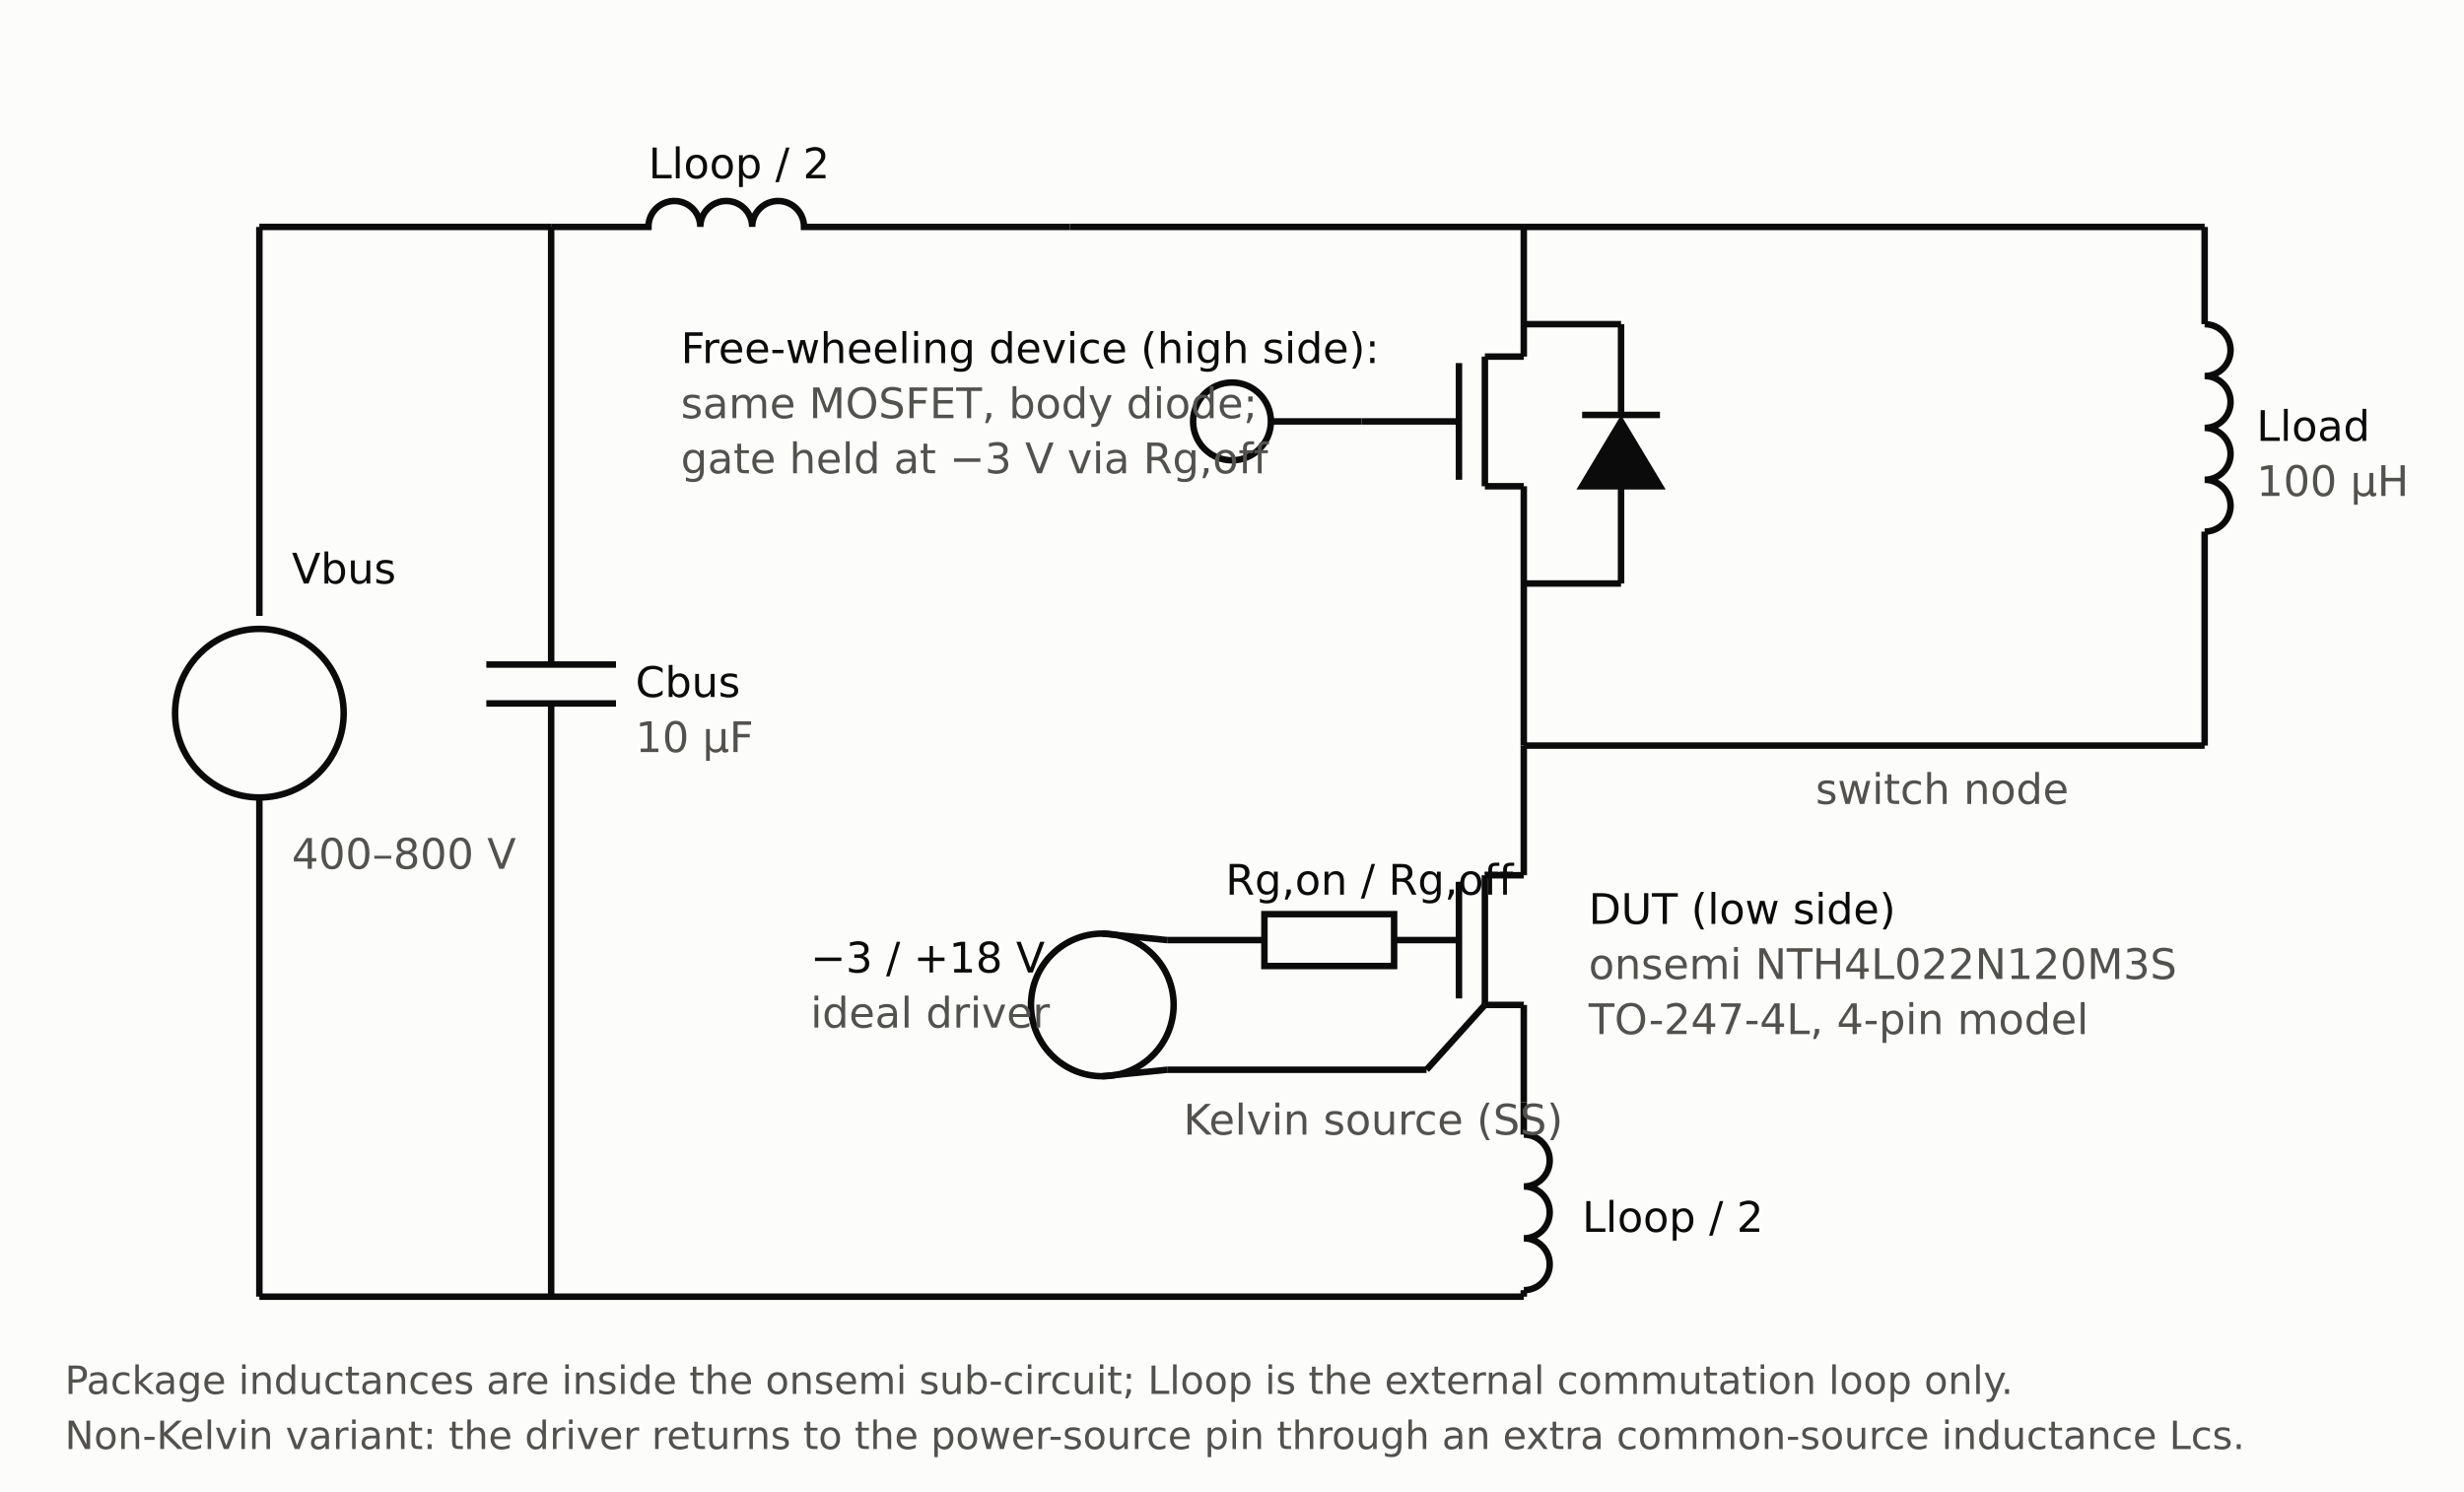
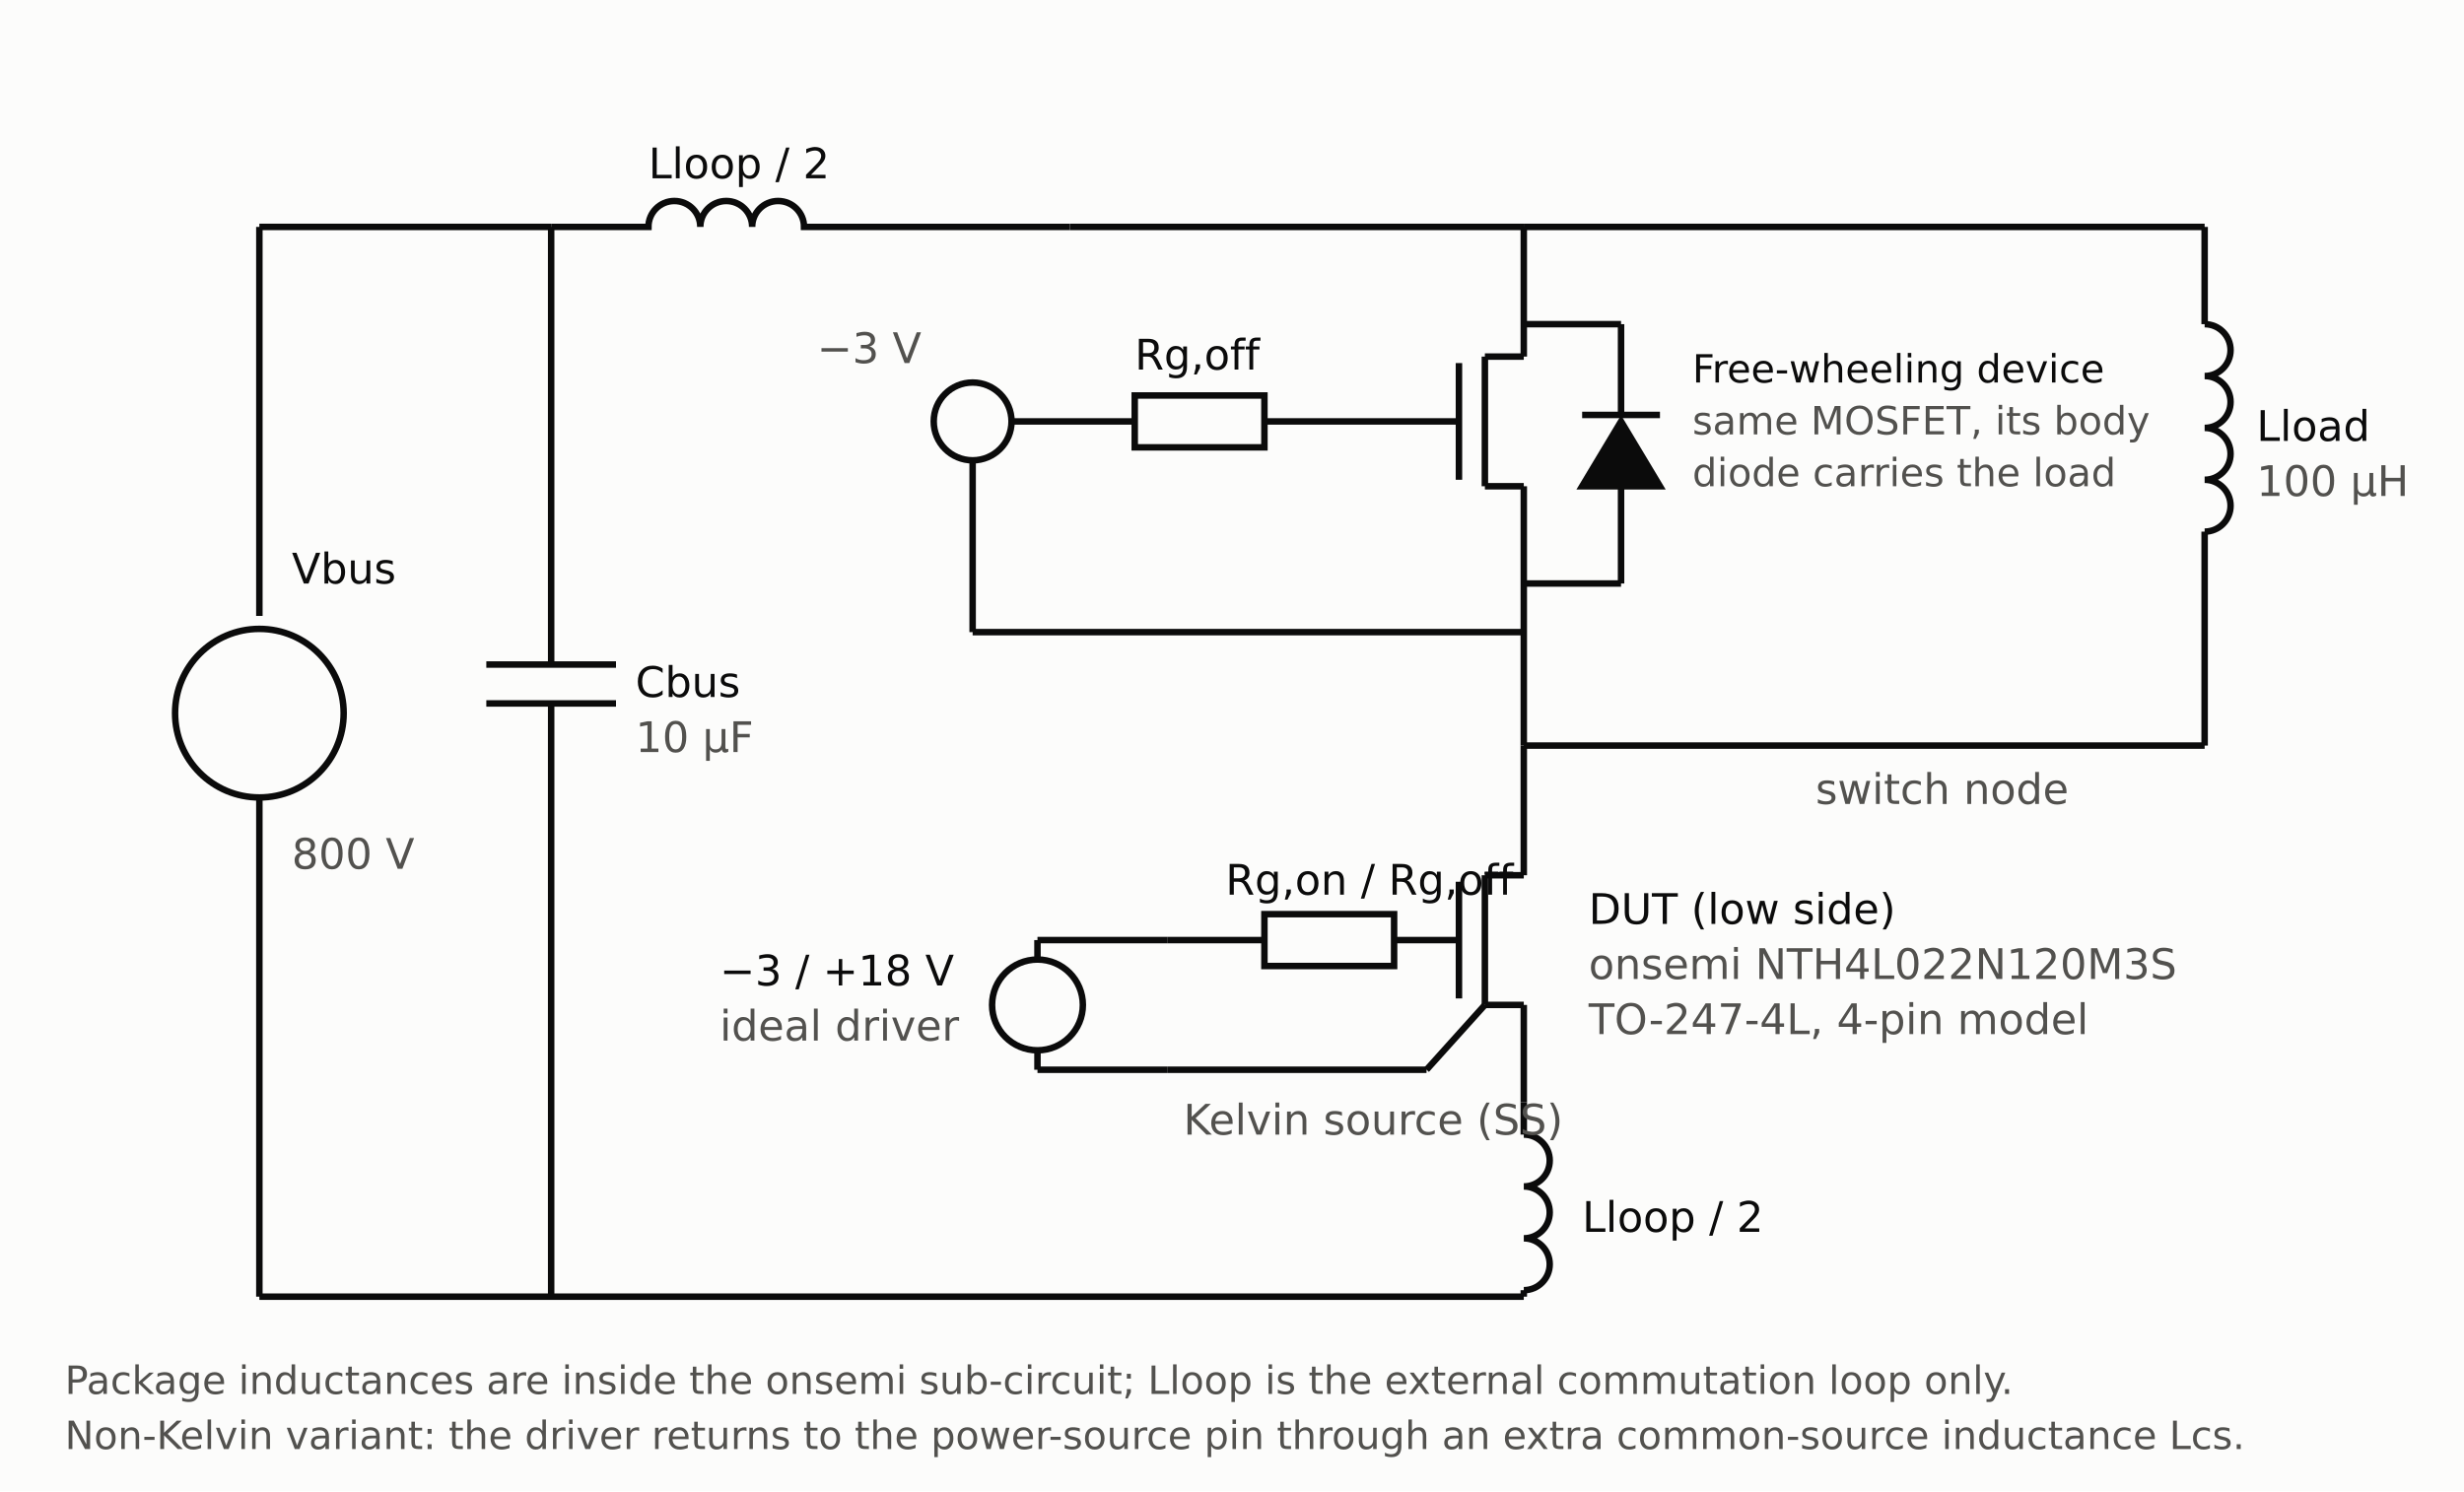
<svg xmlns="http://www.w3.org/2000/svg" viewBox="0 0 760 460" font-family="DejaVu Sans, Arial, sans-serif" font-size="13">
  <rect width="760" height="460" fill="#fcfcfb" />
  <g stroke="#0b0b0b" stroke-width="2" fill="none">
    <line x1="80" y1="70" x2="80" y2="190" />
    <circle cx="80" cy="220" r="26" />
    <line x1="80" y1="246" x2="80" y2="400" />
    <line x1="80" y1="70" x2="170" y2="70" />
    <line x1="170" y1="70" x2="170" y2="205" />
    <line x1="150" y1="205" x2="190" y2="205" />
    <line x1="150" y1="217" x2="190" y2="217" />
    <line x1="170" y1="217" x2="170" y2="400" />
    <path d="M170,70 h30 a8,8 0 0 1 16,0 a8,8 0 0 1 16,0 a8,8 0 0 1 16,0 h82" />
    <line x1="330" y1="70" x2="470" y2="70" />
    <line x1="470" y1="70" x2="470" y2="110" />
    <line x1="458" y1="110" x2="458" y2="150" />
    <line x1="458" y1="110" x2="470" y2="110" />
    <line x1="458" y1="150" x2="470" y2="150" />
    <line x1="450" y1="112" x2="450" y2="148" />
    <line x1="470" y1="150" x2="470" y2="230" />
-     <line x1="420" y1="130" x2="450" y2="130" />
-     <line x1="420" y1="130" x2="392" y2="130" />
-     <circle cx="380" cy="130" r="12" />
+     <line x1="390" y1="130" x2="450" y2="130" />
+     <rect x="350" y="122" width="40" height="16" />
+     <line x1="312" y1="130" x2="350" y2="130" />
+     <circle cx="300" cy="130" r="12" />
+     <line x1="300" y1="142" x2="300" y2="195" />
+     <line x1="300" y1="195" x2="470" y2="195" />
    <path d="M500,130 l-12,20 h24 z" fill="#0b0b0b" />
    <line x1="488" y1="128" x2="512" y2="128" />
    <line x1="470" y1="100" x2="500" y2="100" />
    <line x1="500" y1="100" x2="500" y2="128" />
    <line x1="500" y1="150" x2="500" y2="180" />
    <line x1="500" y1="180" x2="470" y2="180" />
    <line x1="470" y1="70" x2="680" y2="70" />
    <line x1="680" y1="70" x2="680" y2="100" />
    <path d="M680,100 a8,8 0 0 1 0,16 a8,8 0 0 1 0,16 a8,8 0 0 1 0,16 a8,8 0 0 1 0,16" />
    <line x1="680" y1="164" x2="680" y2="230" />
    <line x1="470" y1="230" x2="680" y2="230" />
    <line x1="470" y1="230" x2="470" y2="270" />
    <line x1="458" y1="270" x2="458" y2="310" />
    <line x1="458" y1="270" x2="470" y2="270" />
    <line x1="458" y1="310" x2="470" y2="310" />
    <line x1="450" y1="272" x2="450" y2="308" />
    <line x1="470" y1="310" x2="470" y2="340" />
    <line x1="458" y1="310" x2="440" y2="330" />
    <line x1="440" y1="330" x2="360" y2="330" />
    <line x1="450" y1="290" x2="430" y2="290" />
    <rect x="390" y="282" width="40" height="16" />
    <line x1="390" y1="290" x2="360" y2="290" />
-     <circle cx="340" cy="310" r="22" />
-     <line x1="340" y1="288" x2="360" y2="290" />
-     <line x1="340" y1="332" x2="360" y2="330" />
+     <circle cx="320" cy="310" r="14" />
+     <line x1="320" y1="296" x2="320" y2="290" />
+     <line x1="320" y1="290" x2="360" y2="290" />
+     <line x1="320" y1="324" x2="320" y2="330" />
+     <line x1="320" y1="330" x2="360" y2="330" />
    <line x1="470" y1="340" x2="470" y2="350" />
    <path d="M470,350 a8,8 0 0 1 0,16 a8,8 0 0 1 0,16 a8,8 0 0 1 0,16" />
    <line x1="470" y1="398" x2="470" y2="400" />
    <line x1="80" y1="400" x2="470" y2="400" />
  </g>
  <g fill="#0b0b0b">
    <text x="90" y="180">Vbus</text>
-     <text x="90" y="268" fill="#52514e">400–800 V</text>
+     <text x="90" y="268" fill="#52514e">800 V</text>
    <text x="196" y="215">Cbus</text>
    <text x="196" y="232" fill="#52514e">10 µF</text>
    <text x="200" y="55">Lloop / 2</text>
-     <text x="210" y="112">Free-wheeling device (high side):</text>
-     <text x="210" y="129" fill="#52514e">same MOSFET, body diode;</text>
-     <text x="210" y="146" fill="#52514e">gate held at −3 V via Rg,off</text>
+     <text x="522" y="118" font-size="12">Free-wheeling device</text>
+     <text x="522" y="134" fill="#52514e" font-size="12">same MOSFET, its body</text>
+     <text x="522" y="150" fill="#52514e" font-size="12">diode carries the load</text>
+     <text x="252" y="112" fill="#52514e">−3 V</text>
+     <text x="350" y="114">Rg,off</text>
    <text x="696" y="136">Lload</text>
    <text x="696" y="153" fill="#52514e">100 µH</text>
    <text x="490" y="285">DUT (low side)</text>
    <text x="490" y="302" fill="#52514e">onsemi NTH4L022N120M3S</text>
    <text x="490" y="319" fill="#52514e">TO-247-4L, 4-pin model</text>
    <text x="378" y="276">Rg,on / Rg,off</text>
-     <text x="250" y="300">−3 / +18 V</text>
-     <text x="250" y="317" fill="#52514e">ideal driver</text>
+     <text x="222" y="304">−3 / +18 V</text>
+     <text x="222" y="321" fill="#52514e">ideal driver</text>
    <text x="365" y="350" fill="#52514e">Kelvin source (SS)</text>
    <text x="488" y="380">Lloop / 2</text>
    <text x="560" y="248" fill="#52514e">switch node</text>
    <text x="20" y="430" fill="#52514e" font-size="12">Package inductances are inside the onsemi sub-circuit; Lloop is the external commutation loop only.</text>
    <text x="20" y="447" fill="#52514e" font-size="12">Non-Kelvin variant: the driver returns to the power-source pin through an extra common-source inductance Lcs.</text>
  </g>
</svg>
